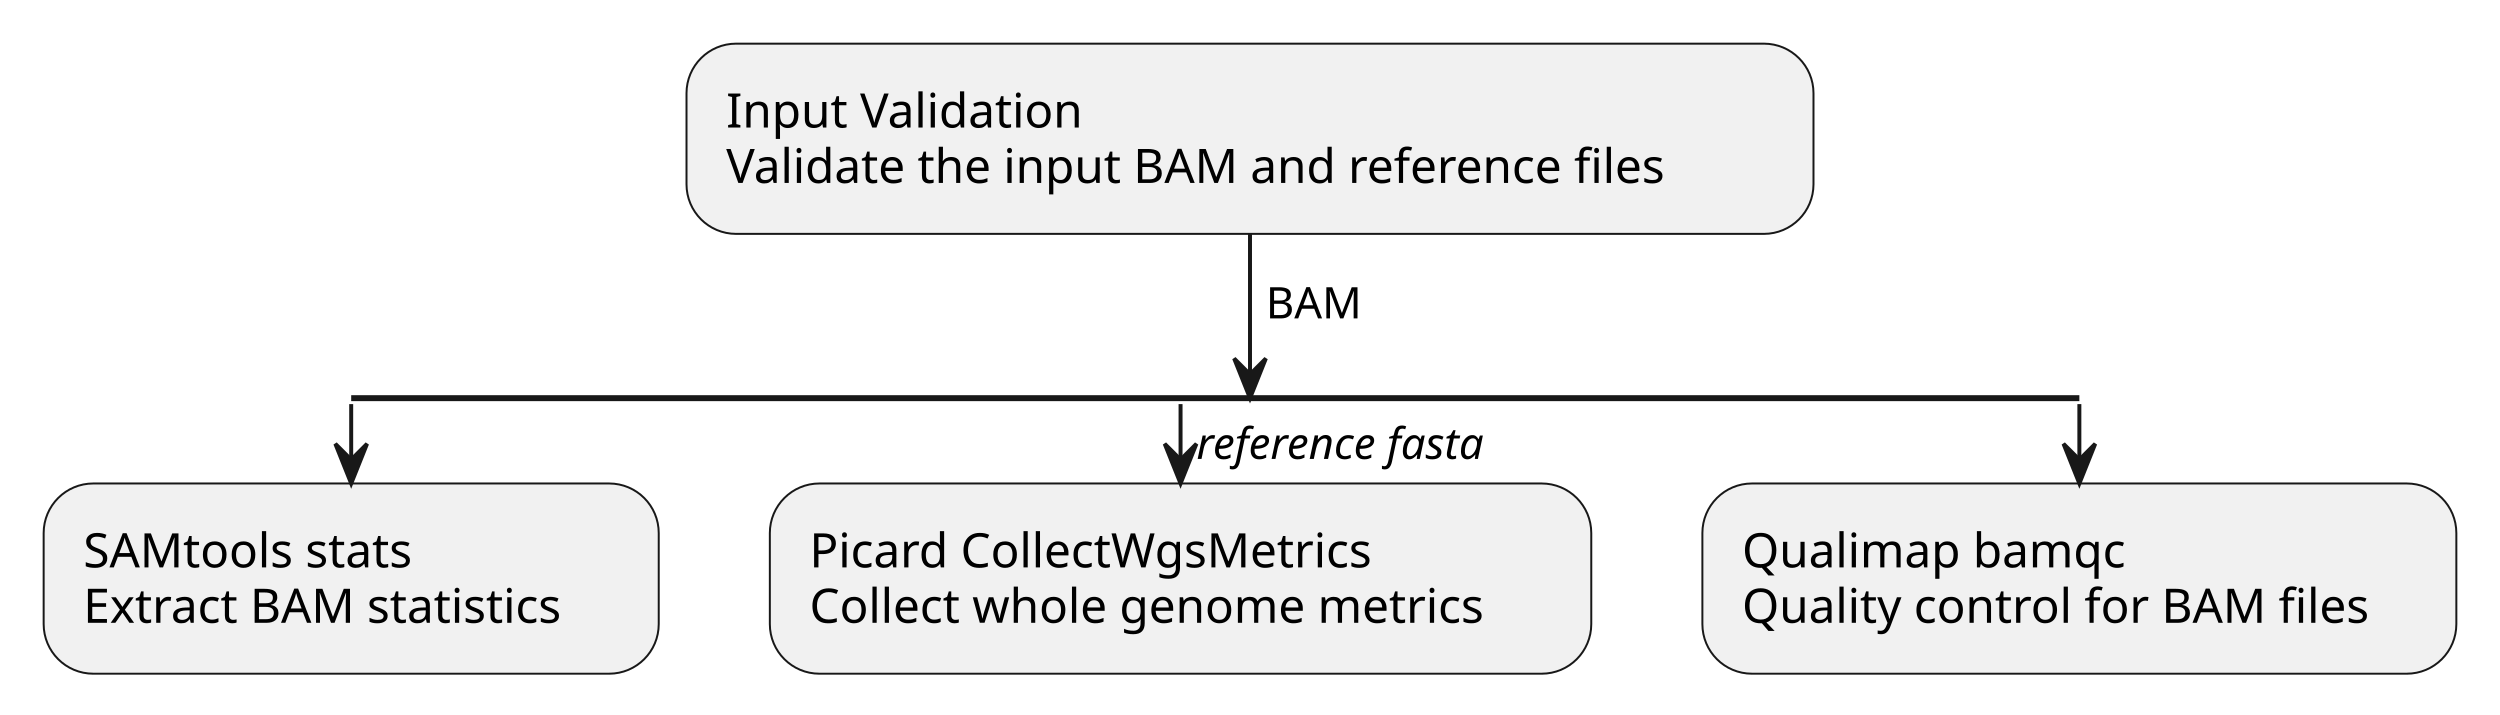
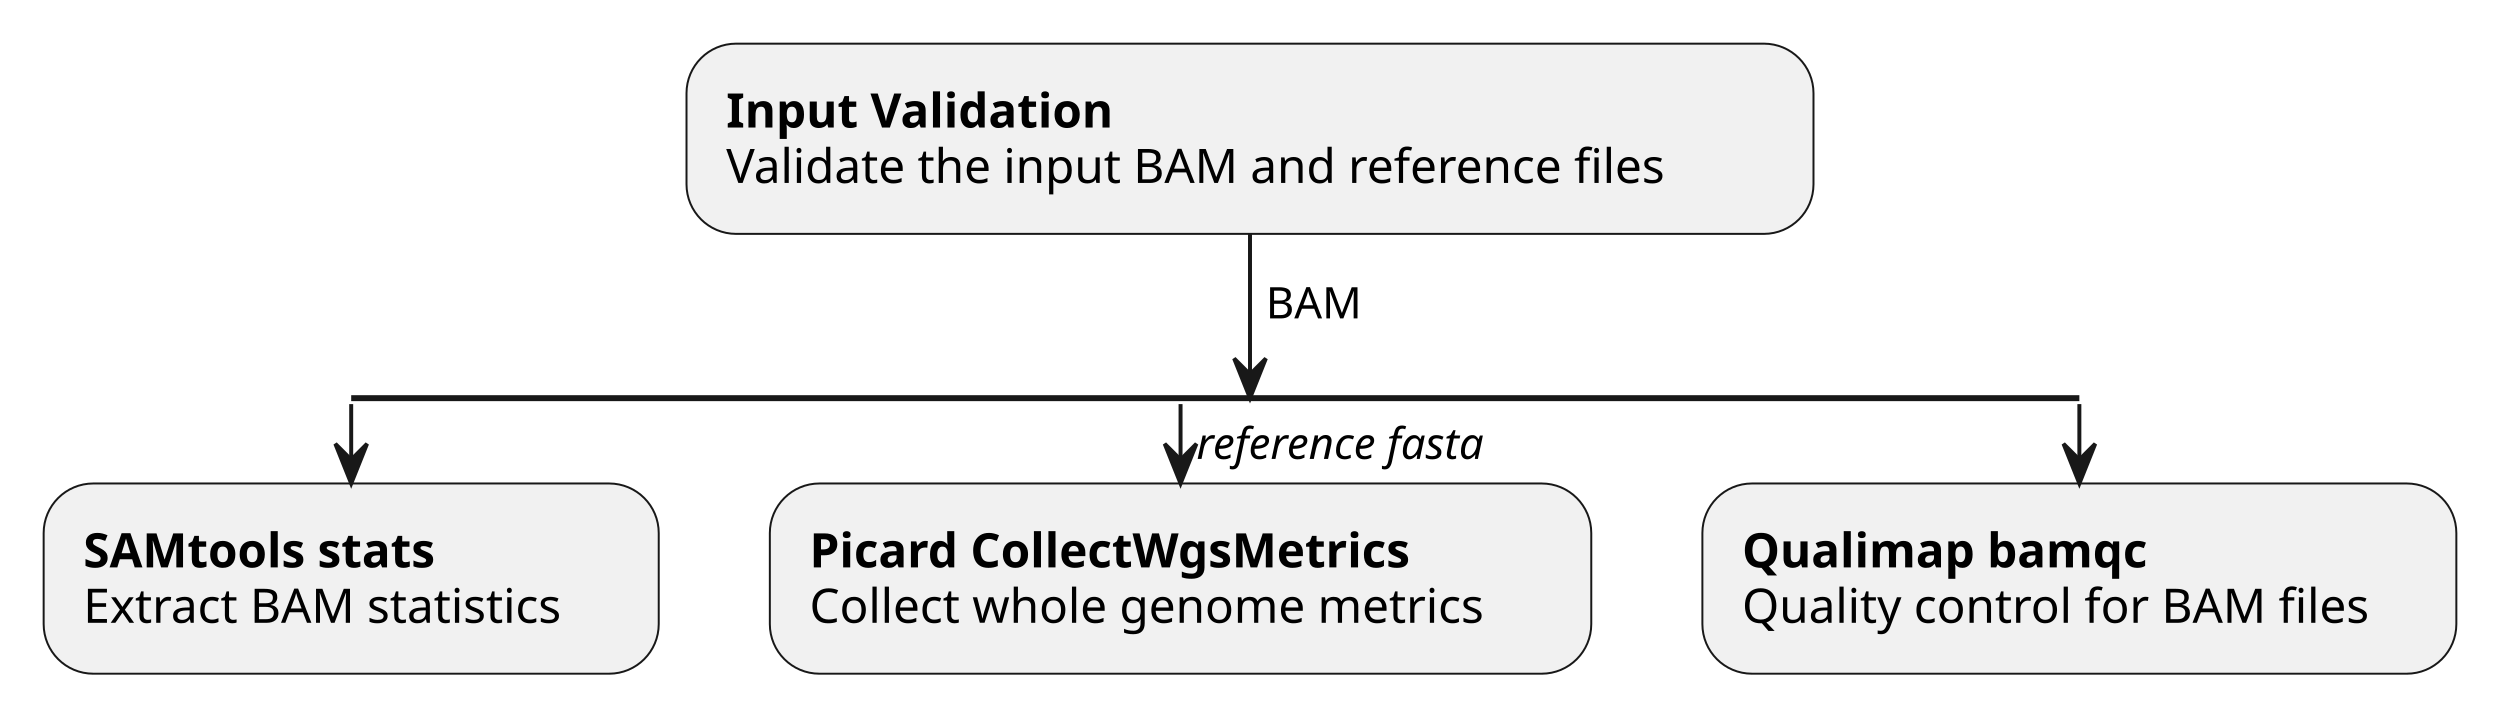
<svg xmlns="http://www.w3.org/2000/svg" contentStyleType="text/css" height="180px" preserveAspectRatio="none" style="width:630px;height:180px;background:#FFFFFF;" version="1.1" viewBox="0 0 630 180" width="630px" zoomAndPan="magnify">
  <defs />
  <g>
    <rect fill="#F1F1F1" height="47.938" rx="12.5" ry="12.5" style="stroke:#181818;stroke-width:0.5;" width="284" x="173" y="11" />
-     <text fill="#000000" font-family="sans-serif" font-size="12" lengthAdjust="spacing" textLength="98" x="183" y="32.139">Input Validation</text>
+     <text fill="#000000" font-family="sans-serif" font-size="12" font-weight="bold" lengthAdjust="spacing" textLength="113" x="183" y="32.139">Input Validation</text>
    <text fill="#000000" font-family="sans-serif" font-size="12" lengthAdjust="spacing" textLength="264" x="183" y="46.107">Validate the input BAM and reference files</text>
    <line style="stroke:#181818;stroke-width:1.5;" x1="88.5" x2="524" y1="100.336" y2="100.336" />
    <rect fill="#F1F1F1" height="47.938" rx="12.5" ry="12.5" style="stroke:#181818;stroke-width:0.5;" width="155" x="11" y="121.836" />
-     <text fill="#000000" font-family="sans-serif" font-size="12" lengthAdjust="spacing" textLength="93" x="21" y="142.975">SAMtools stats</text>
+     <text fill="#000000" font-family="sans-serif" font-size="12" font-weight="bold" lengthAdjust="spacing" textLength="107" x="21" y="142.975">SAMtools stats</text>
    <text fill="#000000" font-family="sans-serif" font-size="12" lengthAdjust="spacing" textLength="135" x="21" y="156.944">Extract BAM statistics</text>
    <rect fill="#F1F1F1" height="47.938" rx="12.5" ry="12.5" style="stroke:#181818;stroke-width:0.5;" width="207" x="194" y="121.836" />
-     <text fill="#000000" font-family="sans-serif" font-size="12" lengthAdjust="spacing" textLength="156" x="204" y="142.975">Picard CollectWgsMetrics</text>
+     <text fill="#000000" font-family="sans-serif" font-size="12" font-weight="bold" lengthAdjust="spacing" textLength="179" x="204" y="142.975">Picard CollectWgsMetrics</text>
    <text fill="#000000" font-family="sans-serif" font-size="12" lengthAdjust="spacing" textLength="187" x="204" y="156.944">Collect whole genome metrics</text>
    <rect fill="#F1F1F1" height="47.938" rx="12.5" ry="12.5" style="stroke:#181818;stroke-width:0.5;" width="190" x="429" y="121.836" />
-     <text fill="#000000" font-family="sans-serif" font-size="12" lengthAdjust="spacing" textLength="104" x="439" y="142.975">Qualimap bamqc</text>
+     <text fill="#000000" font-family="sans-serif" font-size="12" font-weight="bold" lengthAdjust="spacing" textLength="116" x="439" y="142.975">Qualimap bamqc</text>
    <text fill="#000000" font-family="sans-serif" font-size="12" lengthAdjust="spacing" textLength="170" x="439" y="156.944">Quality control for BAM files</text>
    <line style="stroke:#181818;stroke-width:1.0;" x1="88.5" x2="88.5" y1="101.836" y2="121.836" />
    <polygon fill="#181818" points="84.5,111.836,88.5,121.836,92.5,111.836,88.5,115.836" style="stroke:#181818;stroke-width:1.0;" />
    <line style="stroke:#181818;stroke-width:1.0;" x1="297.5" x2="297.5" y1="101.836" y2="121.836" />
    <polygon fill="#181818" points="293.5,111.836,297.5,121.836,301.5,111.836,297.5,115.836" style="stroke:#181818;stroke-width:1.0;" />
    <text fill="#000000" font-family="sans-serif" font-size="11" font-style="italic" lengthAdjust="spacing" textLength="87" x="301.5" y="115.644">reference fasta</text>
    <line style="stroke:#181818;stroke-width:1.0;" x1="524" x2="524" y1="101.836" y2="121.836" />
    <polygon fill="#181818" points="520,111.836,524,121.836,528,111.836,524,115.836" style="stroke:#181818;stroke-width:1.0;" />
    <line style="stroke:#181818;stroke-width:1.0;" x1="315" x2="315" y1="58.938" y2="100.336" />
    <polygon fill="#181818" points="311,90.336,315,100.336,319,90.336,315,94.336" style="stroke:#181818;stroke-width:1.0;" />
    <text fill="#000000" font-family="sans-serif" font-size="11" lengthAdjust="spacing" textLength="24" x="319" y="80.242">BAM</text>
  </g>
</svg>
